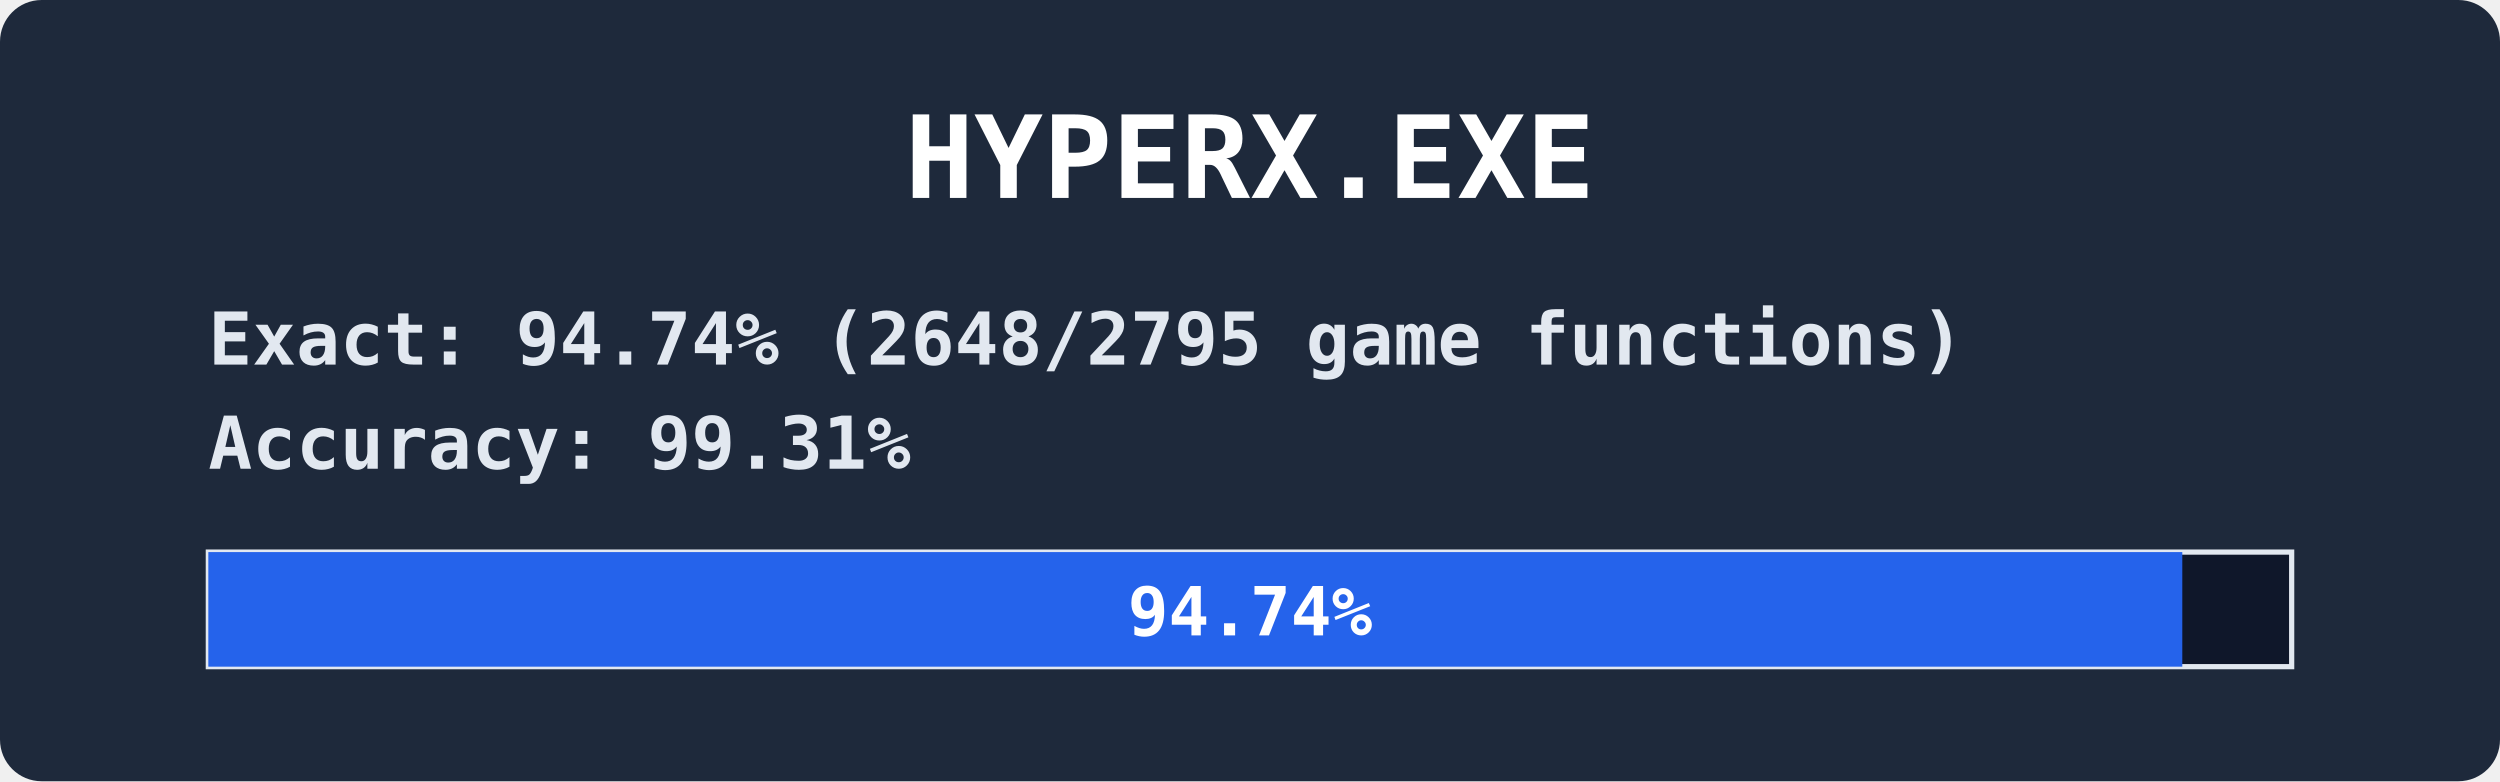
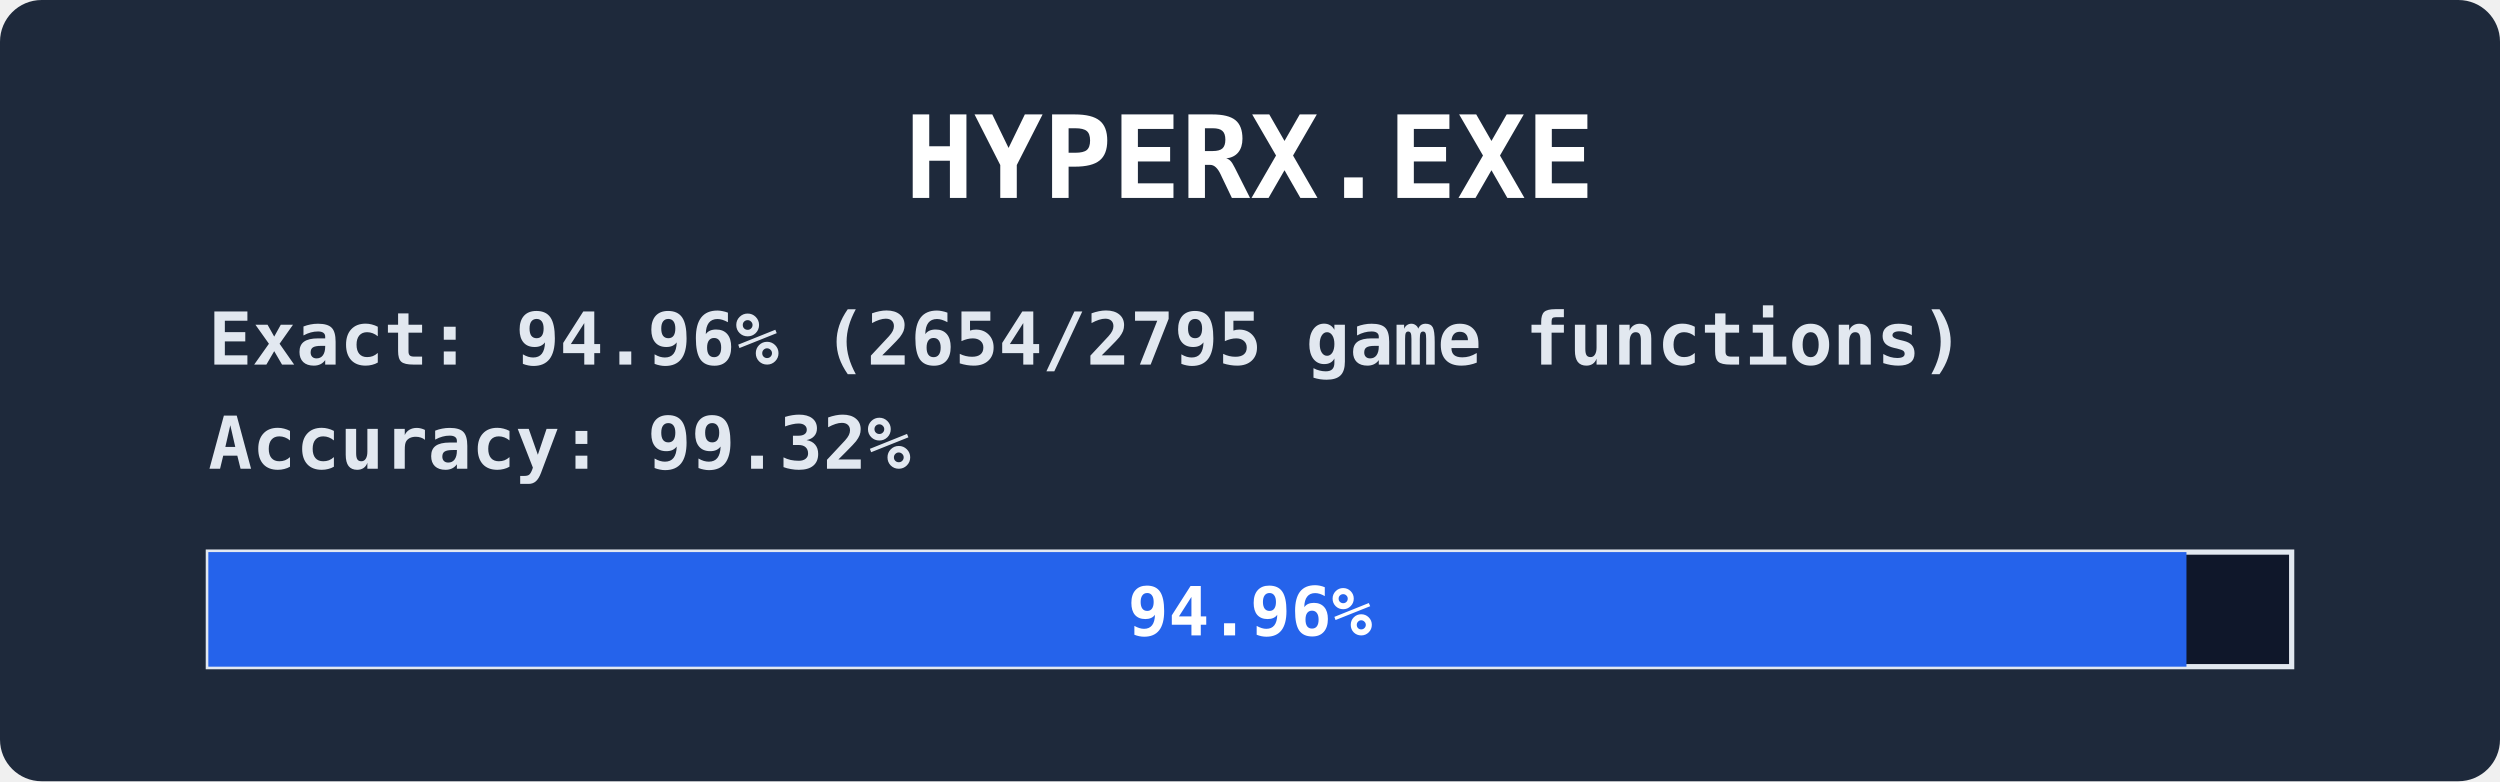
<svg xmlns="http://www.w3.org/2000/svg" width="480" height="150" viewBox="0 0 480 150" font-family="ui-monospace,Consolas,monospace" font-weight="bold">
  <rect width="480" height="150" rx="8" fill="#1e293b" />
  <text x="240" y="38" fill="#ffffff" font-size="22" text-anchor="middle">HYPERX.EXE</text>
  <text x="40" y="70" fill="#e2e8f0" font-size="14">
-     <tspan>Exact:    94.74% (2648/2795 game functions)</tspan>
-     <tspan x="40" dy="20">Accuracy: 99.31%</tspan>
+     <tspan>Exact:    94.96% (2654/2795 game functions)</tspan>
+     <tspan x="40" dy="20">Accuracy: 99.32%</tspan>
  </text>
  <rect x="40" y="106" width="400" height="22" fill="#0f172a" stroke="#e2e8f0" />
-   <rect x="40" y="106" width="379.0" height="22" fill="#2563eb" />
+   <rect x="40" y="106" width="379.8" height="22" fill="#2563eb" />
  <text x="240" y="122" fill="#ffffff" font-size="13" text-anchor="middle">
-     <tspan>94.74%</tspan>
+     <tspan>94.96%</tspan>
  </text>
</svg>
